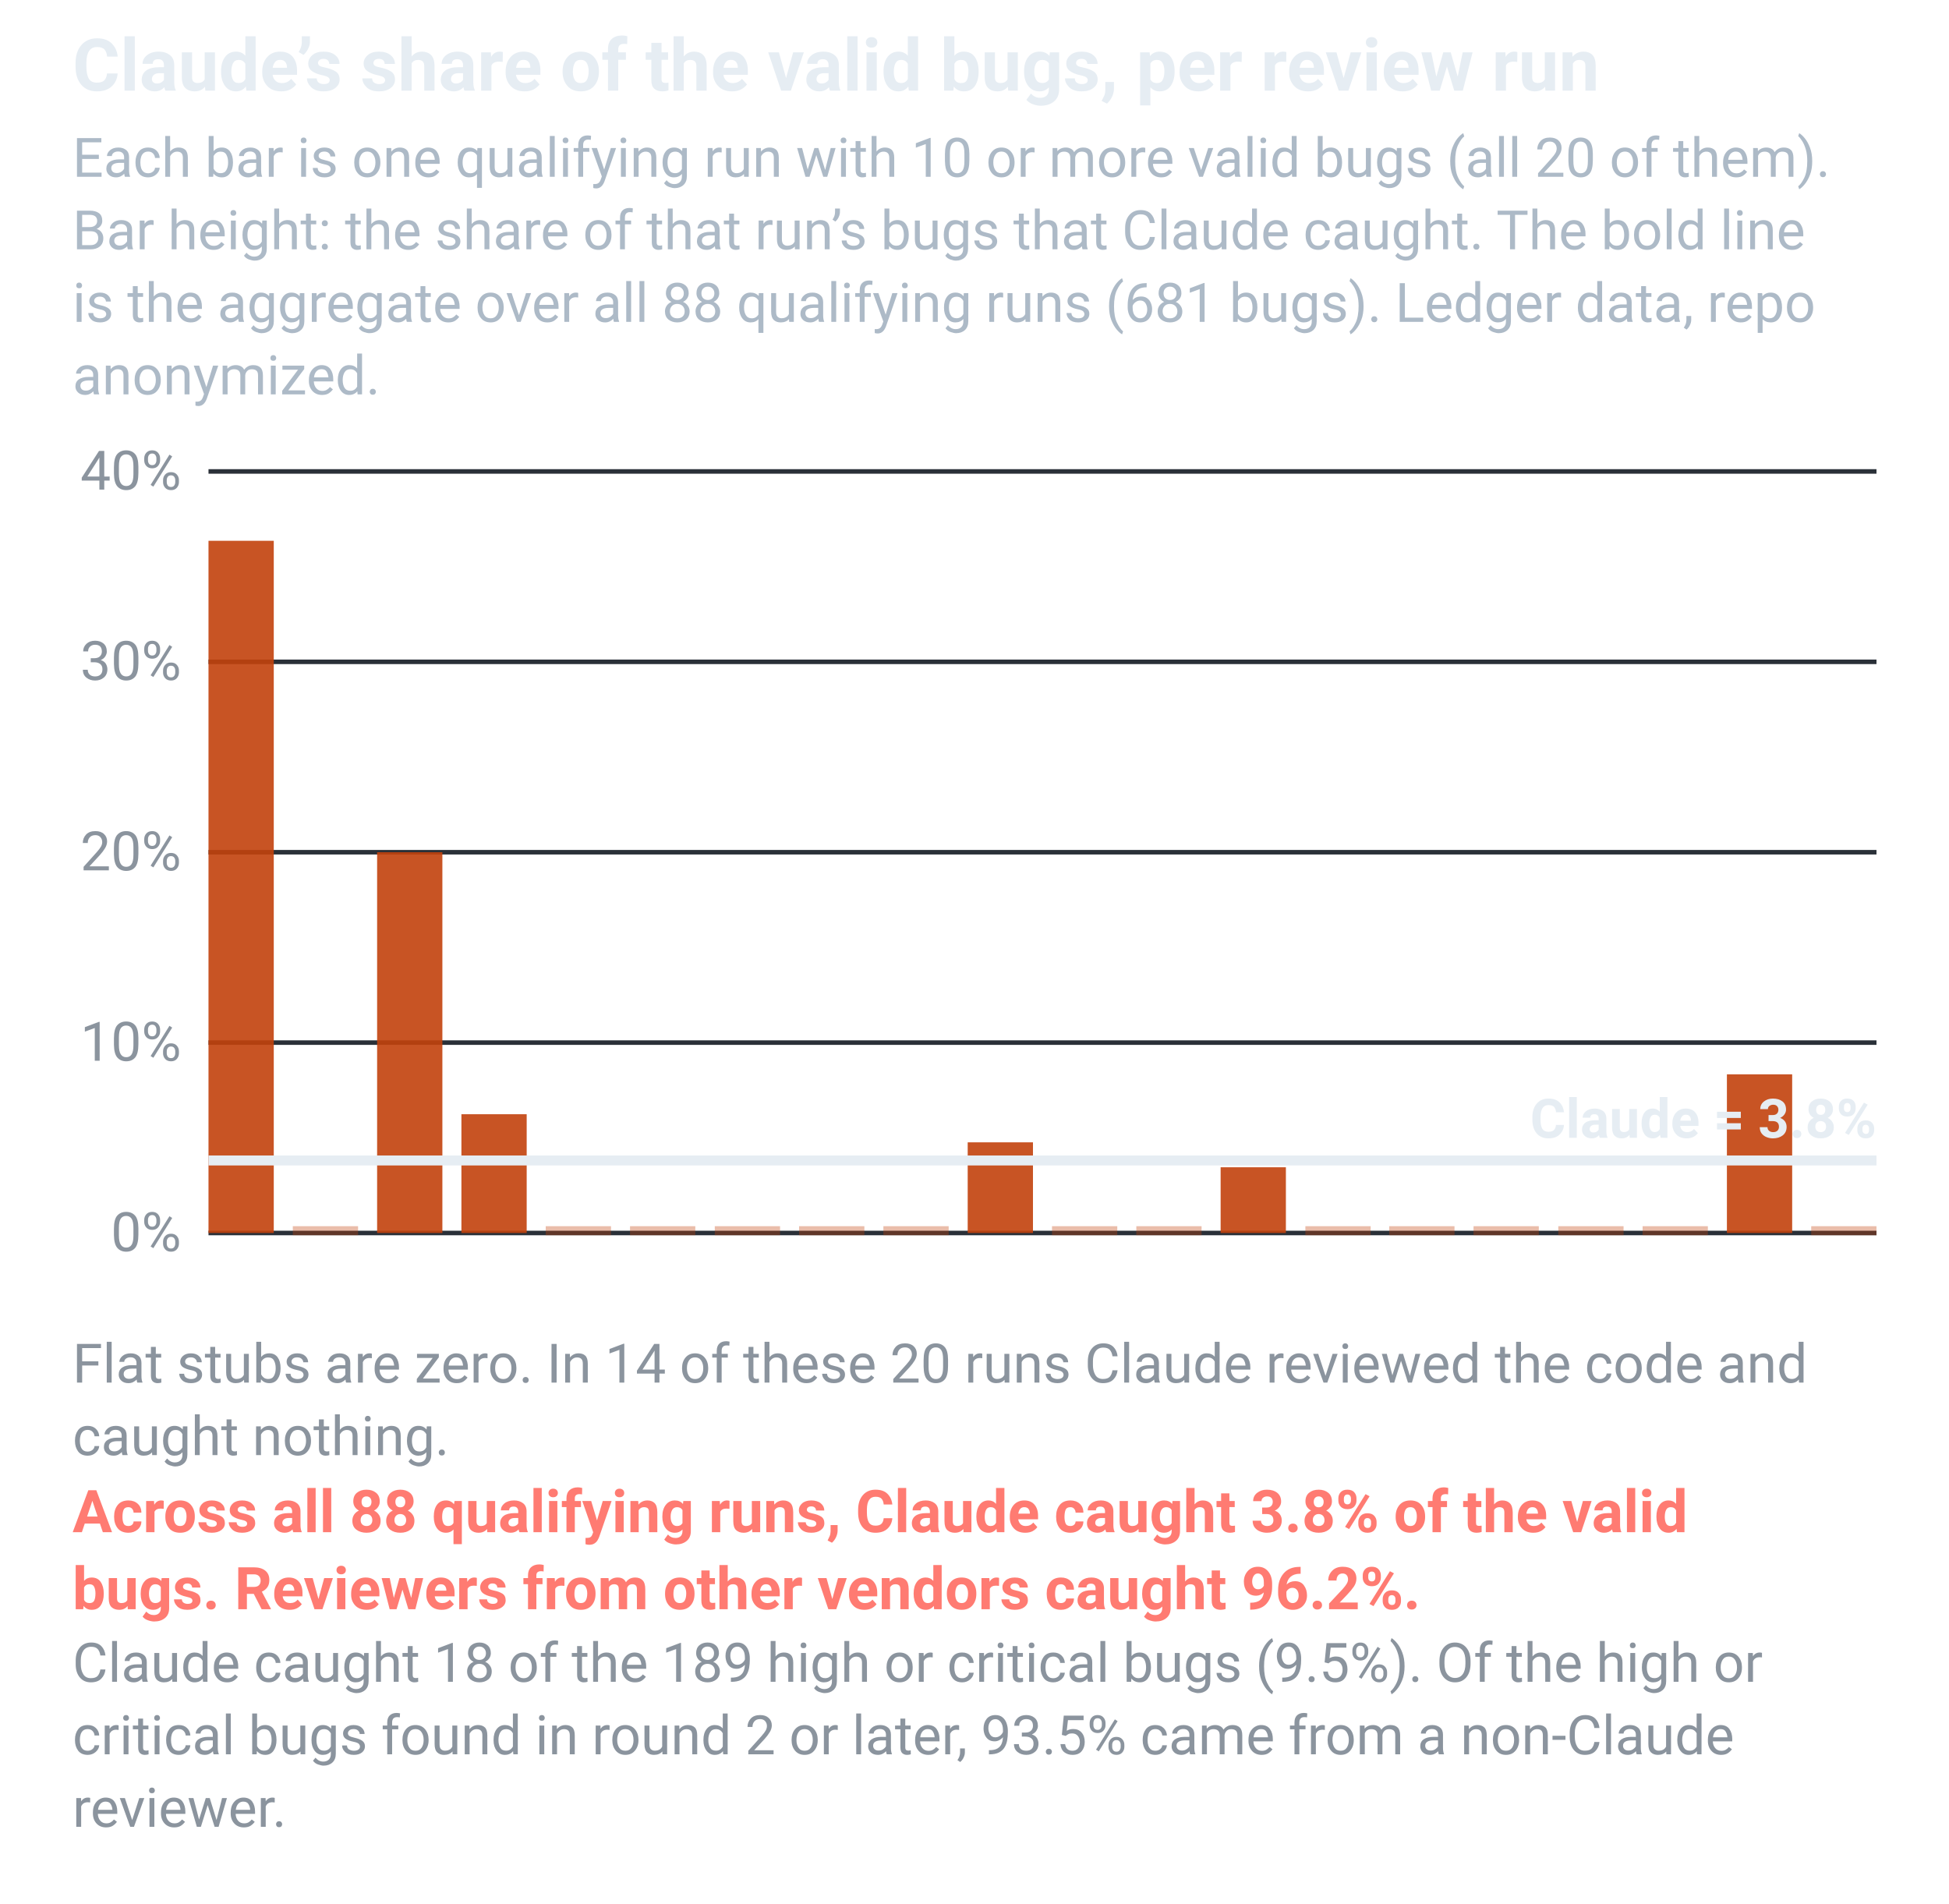
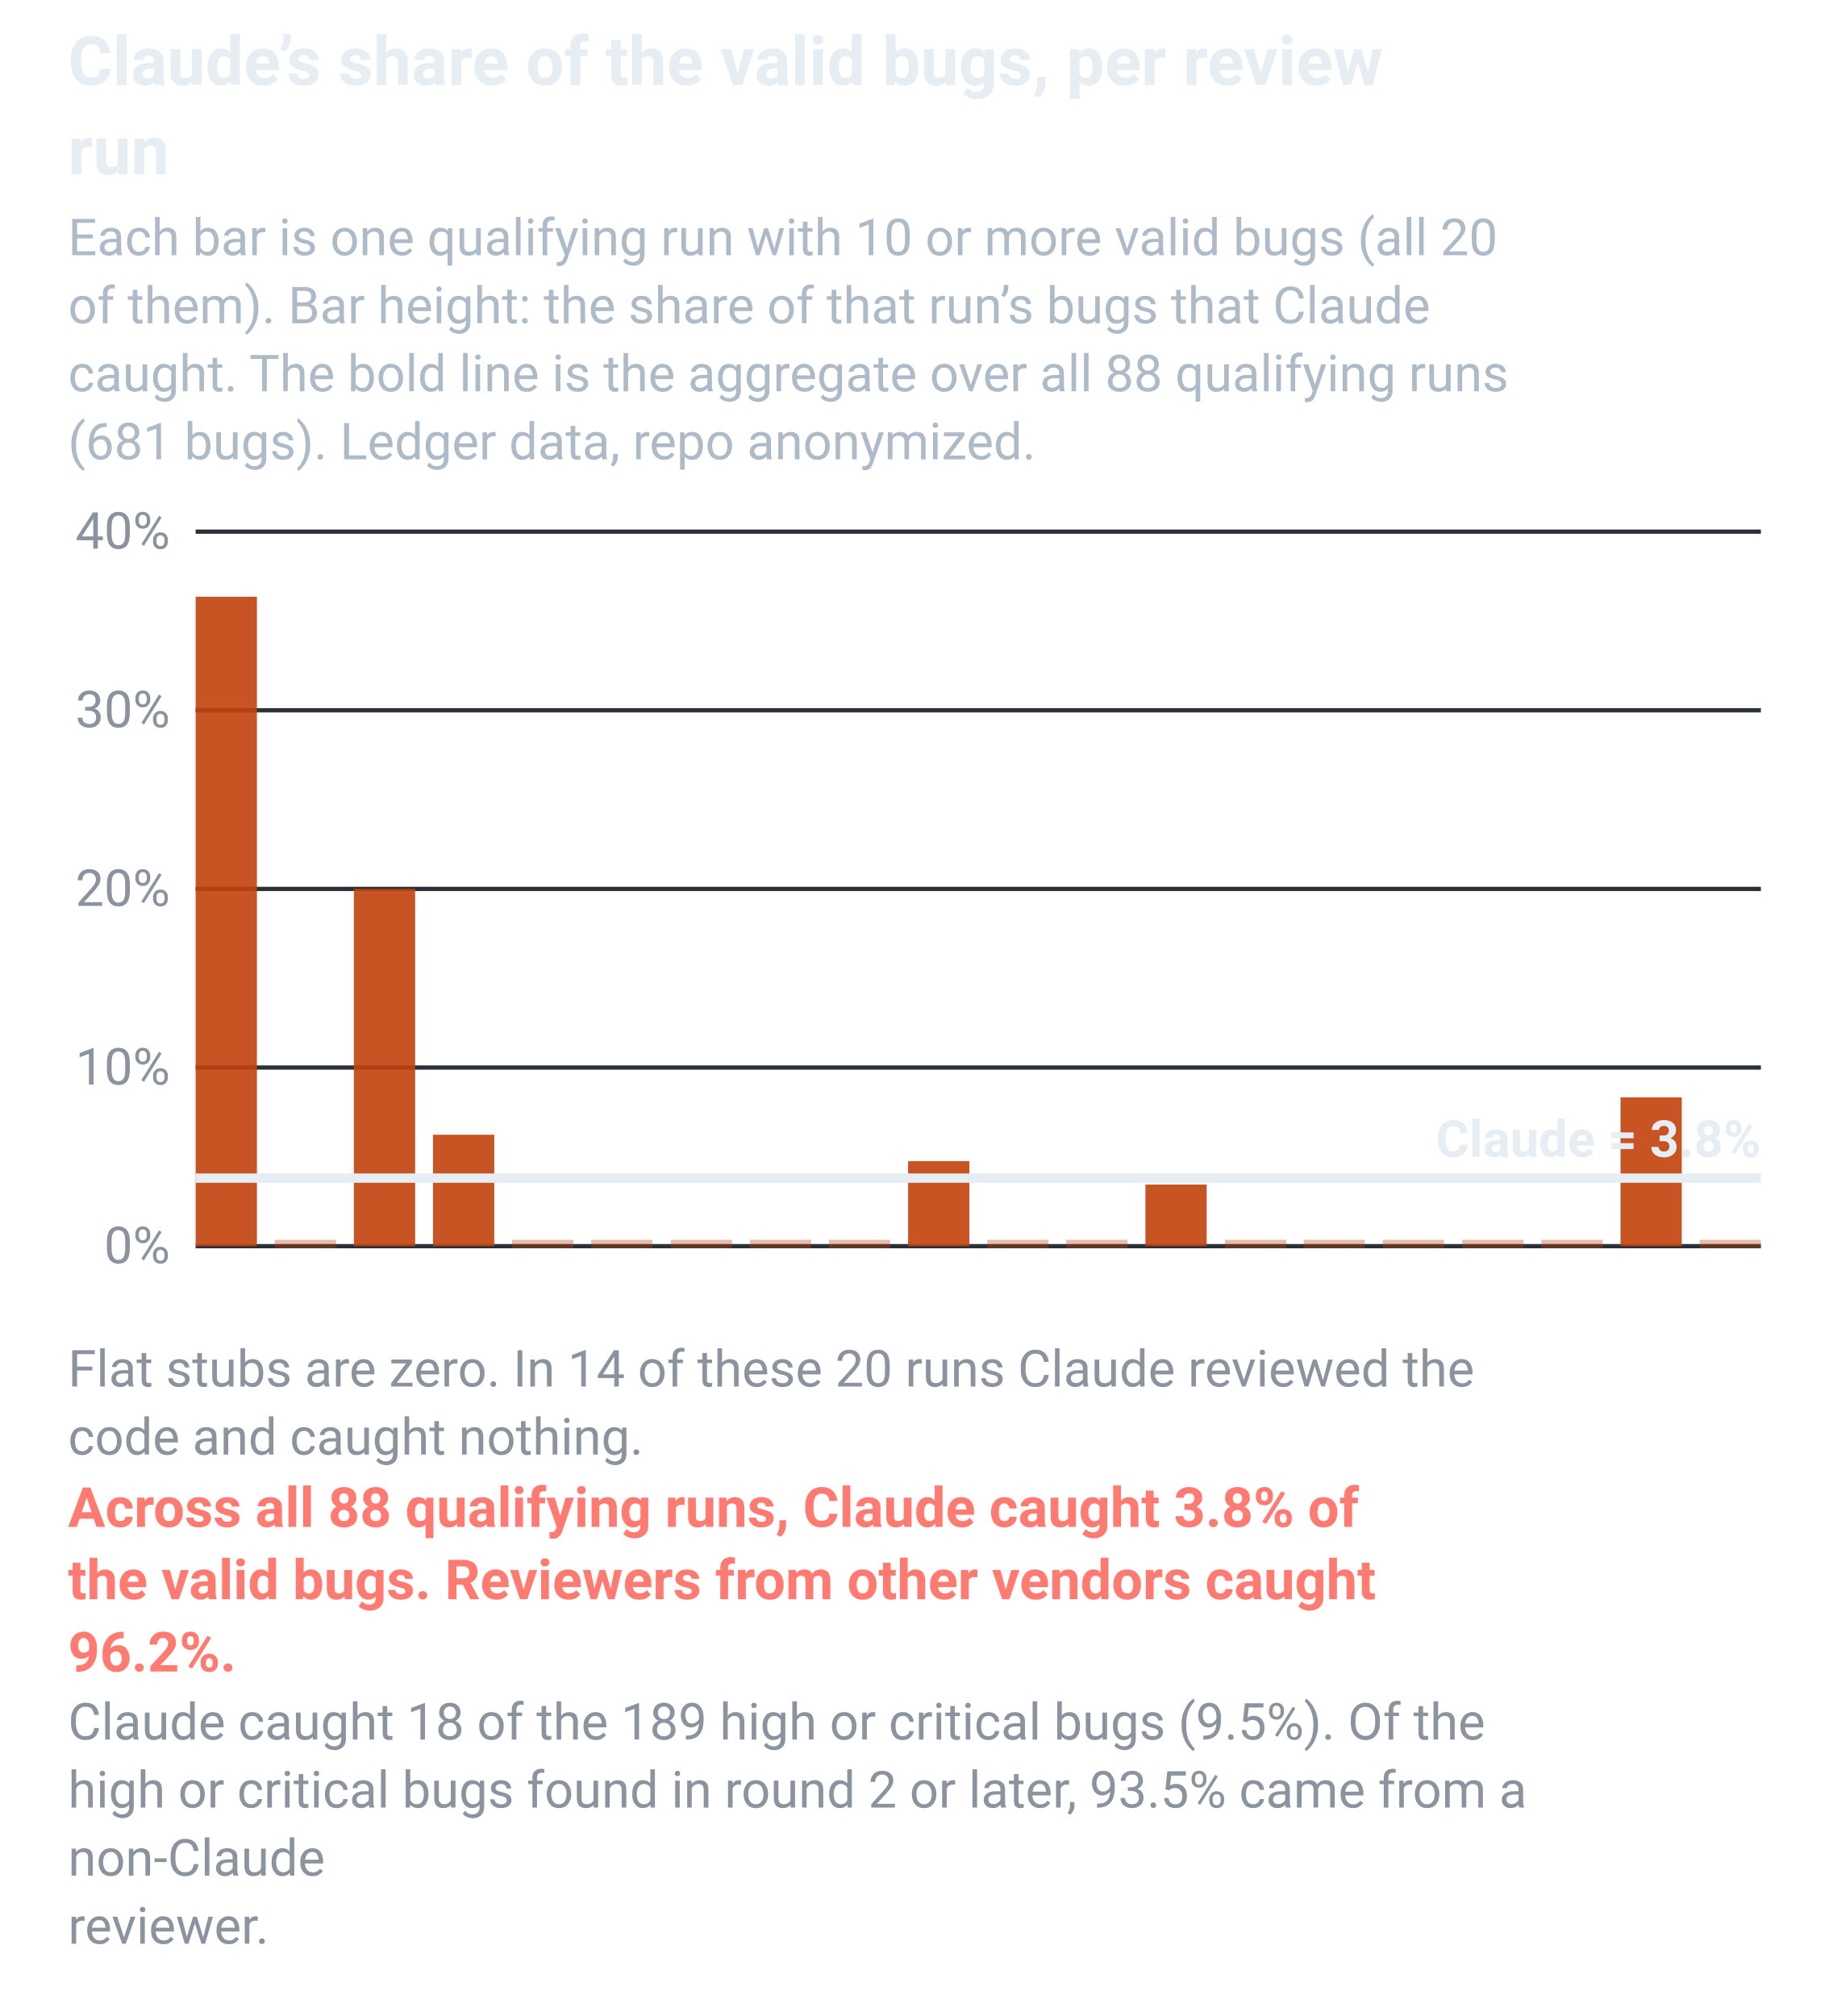
- <svg xmlns="http://www.w3.org/2000/svg" viewBox="0 0 430 420" font-family="-apple-system,Segoe UI,Roboto,Helvetica,Arial,sans-serif">
-   <text x="16.0" y="20.0" font-size="16" font-weight="700" fill="#e6edf3">Claude’s share of the valid bugs, per review run</text>
-   <text x="16.0" y="39.0" font-size="12" fill="#adbac7">Each bar is one qualifying run with 10 or more valid bugs (all 20 of them).</text>
-   <text x="16.0" y="55.0" font-size="12" fill="#adbac7">Bar height: the share of that run’s bugs that Claude caught. The bold line</text>
-   <text x="16.0" y="71.0" font-size="12" fill="#adbac7">is the aggregate over all 88 qualifying runs (681 bugs). Ledger data, repo</text>
-   <text x="16.0" y="87.0" font-size="12" fill="#adbac7">anonymized.</text>
-   <line x1="46" y1="272.0" x2="414" y2="272.0" stroke="#2a3038" stroke-width="1" />
-   <text x="40.0" y="276.0" font-size="12" text-anchor="end" fill="#8b949e">0%</text>
-   <line x1="46" y1="230.0" x2="414" y2="230.0" stroke="#2a3038" stroke-width="1" />
-   <text x="40.0" y="234.0" font-size="12" text-anchor="end" fill="#8b949e">10%</text>
-   <line x1="46" y1="188.0" x2="414" y2="188.0" stroke="#2a3038" stroke-width="1" />
-   <text x="40.0" y="192.0" font-size="12" text-anchor="end" fill="#8b949e">20%</text>
-   <line x1="46" y1="146.0" x2="414" y2="146.0" stroke="#2a3038" stroke-width="1" />
-   <text x="40.0" y="150.0" font-size="12" text-anchor="end" fill="#8b949e">30%</text>
-   <line x1="46" y1="104.0" x2="414" y2="104.0" stroke="#2a3038" stroke-width="1" />
-   <text x="40.0" y="108.0" font-size="12" text-anchor="end" fill="#8b949e">40%</text>
-   <rect x="46.0" y="119.3" width="14.4" height="152.7" fill="#C2410C" opacity="0.9" />
-   <rect x="64.6" y="270.5" width="14.4" height="2.0" fill="#C2410C" opacity="0.35" />
-   <rect x="83.2" y="188.0" width="14.4" height="84.0" fill="#C2410C" opacity="0.9" />
-   <rect x="101.8" y="245.8" width="14.4" height="26.2" fill="#C2410C" opacity="0.9" />
-   <rect x="120.4" y="270.5" width="14.4" height="2.0" fill="#C2410C" opacity="0.35" />
-   <rect x="139.0" y="270.5" width="14.4" height="2.0" fill="#C2410C" opacity="0.35" />
-   <rect x="157.7" y="270.5" width="14.4" height="2.0" fill="#C2410C" opacity="0.35" />
-   <rect x="176.3" y="270.5" width="14.4" height="2.0" fill="#C2410C" opacity="0.35" />
-   <rect x="194.9" y="270.5" width="14.4" height="2.0" fill="#C2410C" opacity="0.35" />
-   <rect x="213.5" y="252.0" width="14.4" height="20.0" fill="#C2410C" opacity="0.9" />
-   <rect x="232.1" y="270.5" width="14.4" height="2.0" fill="#C2410C" opacity="0.35" />
-   <rect x="250.7" y="270.5" width="14.4" height="2.0" fill="#C2410C" opacity="0.35" />
-   <rect x="269.3" y="257.5" width="14.4" height="14.5" fill="#C2410C" opacity="0.9" />
-   <rect x="288.0" y="270.5" width="14.4" height="2.0" fill="#C2410C" opacity="0.35" />
-   <rect x="306.5" y="270.5" width="14.4" height="2.0" fill="#C2410C" opacity="0.35" />
-   <rect x="325.1" y="270.5" width="14.4" height="2.0" fill="#C2410C" opacity="0.35" />
-   <rect x="343.8" y="270.5" width="14.4" height="2.0" fill="#C2410C" opacity="0.35" />
-   <rect x="362.4" y="270.5" width="14.4" height="2.0" fill="#C2410C" opacity="0.35" />
-   <rect x="381.0" y="237.0" width="14.4" height="35.0" fill="#C2410C" opacity="0.9" />
-   <rect x="399.6" y="270.5" width="14.4" height="2.0" fill="#C2410C" opacity="0.35" />
-   <line x1="46" y1="256.0" x2="414" y2="256.0" stroke="#e6edf3" stroke-width="2.2" />
-   <text x="414.0" y="251.0" font-size="12" font-weight="700" text-anchor="end" fill="#e6edf3">Claude = 3.8%</text>
-   <text x="16.0" y="305.0" font-size="12" fill="#8b949e">Flat stubs are zero. In 14 of these 20 runs Claude reviewed the code and</text>
-   <text x="16.0" y="321.0" font-size="12" fill="#8b949e">caught nothing.</text>
-   <text x="16.0" y="338.0" font-size="13" font-weight="700" fill="#ff7b72">Across all 88 qualifying runs, Claude caught 3.8% of the valid</text>
-   <text x="16.0" y="355.0" font-size="13" font-weight="700" fill="#ff7b72">bugs. Reviewers from other vendors caught 96.2%.</text>
-   <text x="16.0" y="371.0" font-size="12" fill="#8b949e">Claude caught 18 of the 189 high or critical bugs (9.5%). Of the high or</text>
-   <text x="16.0" y="387.0" font-size="12" fill="#8b949e">critical bugs found in round 2 or later, 93.5% came from a non-Claude</text>
-   <text x="16.0" y="403.0" font-size="12" fill="#8b949e">reviewer.</text>
+ <svg xmlns="http://www.w3.org/2000/svg" viewBox="0 0 430 474" font-family="-apple-system,Segoe UI,Roboto,Helvetica,Arial,sans-serif">
+   <text x="16.0" y="20.0" font-size="16" font-weight="700" fill="#e6edf3">Claude’s share of the valid bugs, per review</text>
+   <text x="16.0" y="41.0" font-size="16" font-weight="700" fill="#e6edf3">run</text>
+   <text x="16.0" y="60.0" font-size="12" fill="#adbac7">Each bar is one qualifying run with 10 or more valid bugs (all 20</text>
+   <text x="16.0" y="76.0" font-size="12" fill="#adbac7">of them). Bar height: the share of that run’s bugs that Claude</text>
+   <text x="16.0" y="92.0" font-size="12" fill="#adbac7">caught. The bold line is the aggregate over all 88 qualifying runs</text>
+   <text x="16.0" y="108.0" font-size="12" fill="#adbac7">(681 bugs). Ledger data, repo anonymized.</text>
+   <line x1="46" y1="293.0" x2="414" y2="293.0" stroke="#2a3038" stroke-width="1" />
+   <text x="40.0" y="297.0" font-size="12" text-anchor="end" fill="#8b949e">0%</text>
+   <line x1="46" y1="251.0" x2="414" y2="251.0" stroke="#2a3038" stroke-width="1" />
+   <text x="40.0" y="255.0" font-size="12" text-anchor="end" fill="#8b949e">10%</text>
+   <line x1="46" y1="209.0" x2="414" y2="209.0" stroke="#2a3038" stroke-width="1" />
+   <text x="40.0" y="213.0" font-size="12" text-anchor="end" fill="#8b949e">20%</text>
+   <line x1="46" y1="167.0" x2="414" y2="167.0" stroke="#2a3038" stroke-width="1" />
+   <text x="40.0" y="171.0" font-size="12" text-anchor="end" fill="#8b949e">30%</text>
+   <line x1="46" y1="125.0" x2="414" y2="125.0" stroke="#2a3038" stroke-width="1" />
+   <text x="40.0" y="129.0" font-size="12" text-anchor="end" fill="#8b949e">40%</text>
+   <rect x="46.0" y="140.3" width="14.4" height="152.7" fill="#C2410C" opacity="0.9" />
+   <rect x="64.6" y="291.5" width="14.4" height="2.0" fill="#C2410C" opacity="0.35" />
+   <rect x="83.2" y="209.0" width="14.4" height="84.0" fill="#C2410C" opacity="0.9" />
+   <rect x="101.8" y="266.8" width="14.4" height="26.2" fill="#C2410C" opacity="0.9" />
+   <rect x="120.4" y="291.5" width="14.4" height="2.0" fill="#C2410C" opacity="0.35" />
+   <rect x="139.0" y="291.5" width="14.4" height="2.0" fill="#C2410C" opacity="0.35" />
+   <rect x="157.7" y="291.5" width="14.4" height="2.0" fill="#C2410C" opacity="0.35" />
+   <rect x="176.3" y="291.5" width="14.4" height="2.0" fill="#C2410C" opacity="0.35" />
+   <rect x="194.9" y="291.5" width="14.4" height="2.0" fill="#C2410C" opacity="0.35" />
+   <rect x="213.5" y="273.0" width="14.4" height="20.0" fill="#C2410C" opacity="0.9" />
+   <rect x="232.1" y="291.5" width="14.4" height="2.0" fill="#C2410C" opacity="0.35" />
+   <rect x="250.7" y="291.5" width="14.4" height="2.0" fill="#C2410C" opacity="0.35" />
+   <rect x="269.3" y="278.5" width="14.4" height="14.5" fill="#C2410C" opacity="0.9" />
+   <rect x="288.0" y="291.5" width="14.4" height="2.0" fill="#C2410C" opacity="0.35" />
+   <rect x="306.5" y="291.5" width="14.4" height="2.0" fill="#C2410C" opacity="0.35" />
+   <rect x="325.1" y="291.5" width="14.4" height="2.0" fill="#C2410C" opacity="0.35" />
+   <rect x="343.8" y="291.5" width="14.4" height="2.0" fill="#C2410C" opacity="0.35" />
+   <rect x="362.4" y="291.5" width="14.4" height="2.0" fill="#C2410C" opacity="0.35" />
+   <rect x="381.0" y="258.0" width="14.4" height="35.0" fill="#C2410C" opacity="0.9" />
+   <rect x="399.6" y="291.5" width="14.4" height="2.0" fill="#C2410C" opacity="0.35" />
+   <line x1="46" y1="277.0" x2="414" y2="277.0" stroke="#e6edf3" stroke-width="2.2" />
+   <text x="414.0" y="272.0" font-size="12" font-weight="700" text-anchor="end" fill="#e6edf3">Claude = 3.8%</text>
+   <text x="16.0" y="326.0" font-size="12" fill="#8b949e">Flat stubs are zero. In 14 of these 20 runs Claude reviewed the</text>
+   <text x="16.0" y="342.0" font-size="12" fill="#8b949e">code and caught nothing.</text>
+   <text x="16.0" y="359.0" font-size="13" font-weight="700" fill="#ff7b72">Across all 88 qualifying runs, Claude caught 3.8% of</text>
+   <text x="16.0" y="376.0" font-size="13" font-weight="700" fill="#ff7b72">the valid bugs. Reviewers from other vendors caught</text>
+   <text x="16.0" y="393.0" font-size="13" font-weight="700" fill="#ff7b72">96.2%.</text>
+   <text x="16.0" y="409.0" font-size="12" fill="#8b949e">Claude caught 18 of the 189 high or critical bugs (9.5%). Of the</text>
+   <text x="16.0" y="425.0" font-size="12" fill="#8b949e">high or critical bugs found in round 2 or later, 93.5% came from a</text>
+   <text x="16.0" y="441.0" font-size="12" fill="#8b949e">non-Claude</text>
+   <text x="16.0" y="457.0" font-size="12" fill="#8b949e">reviewer.</text>
</svg>
